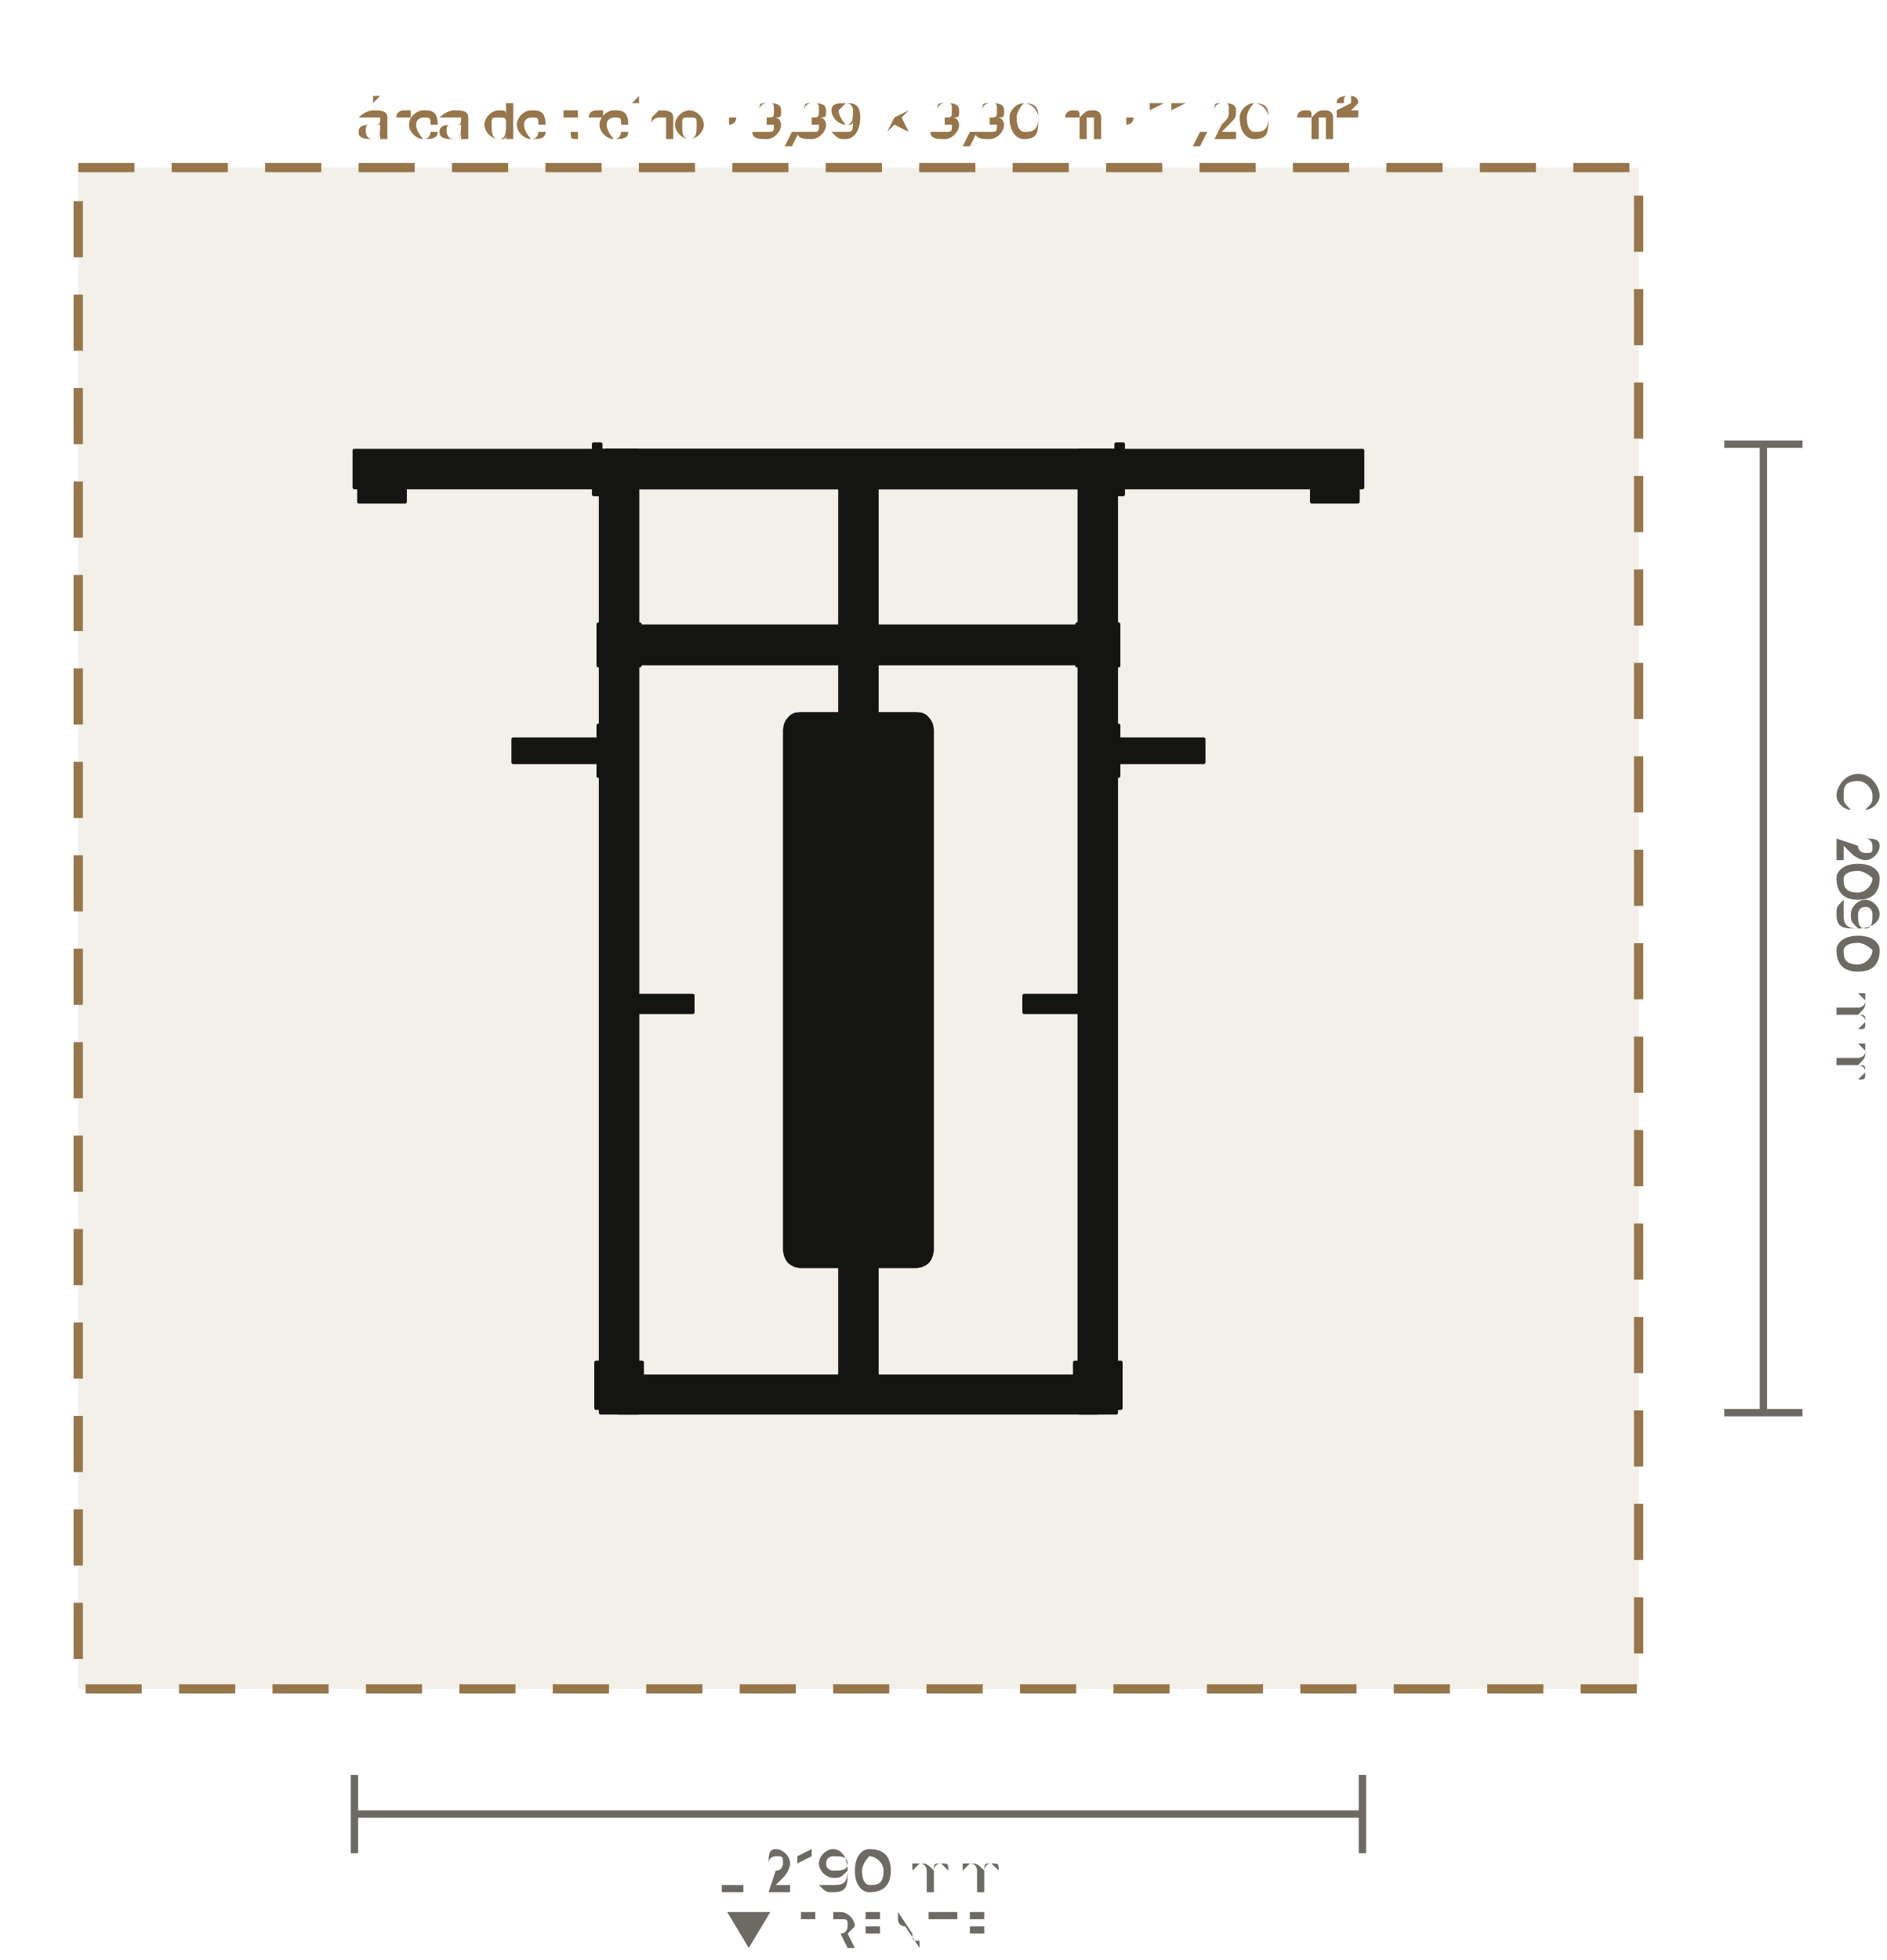
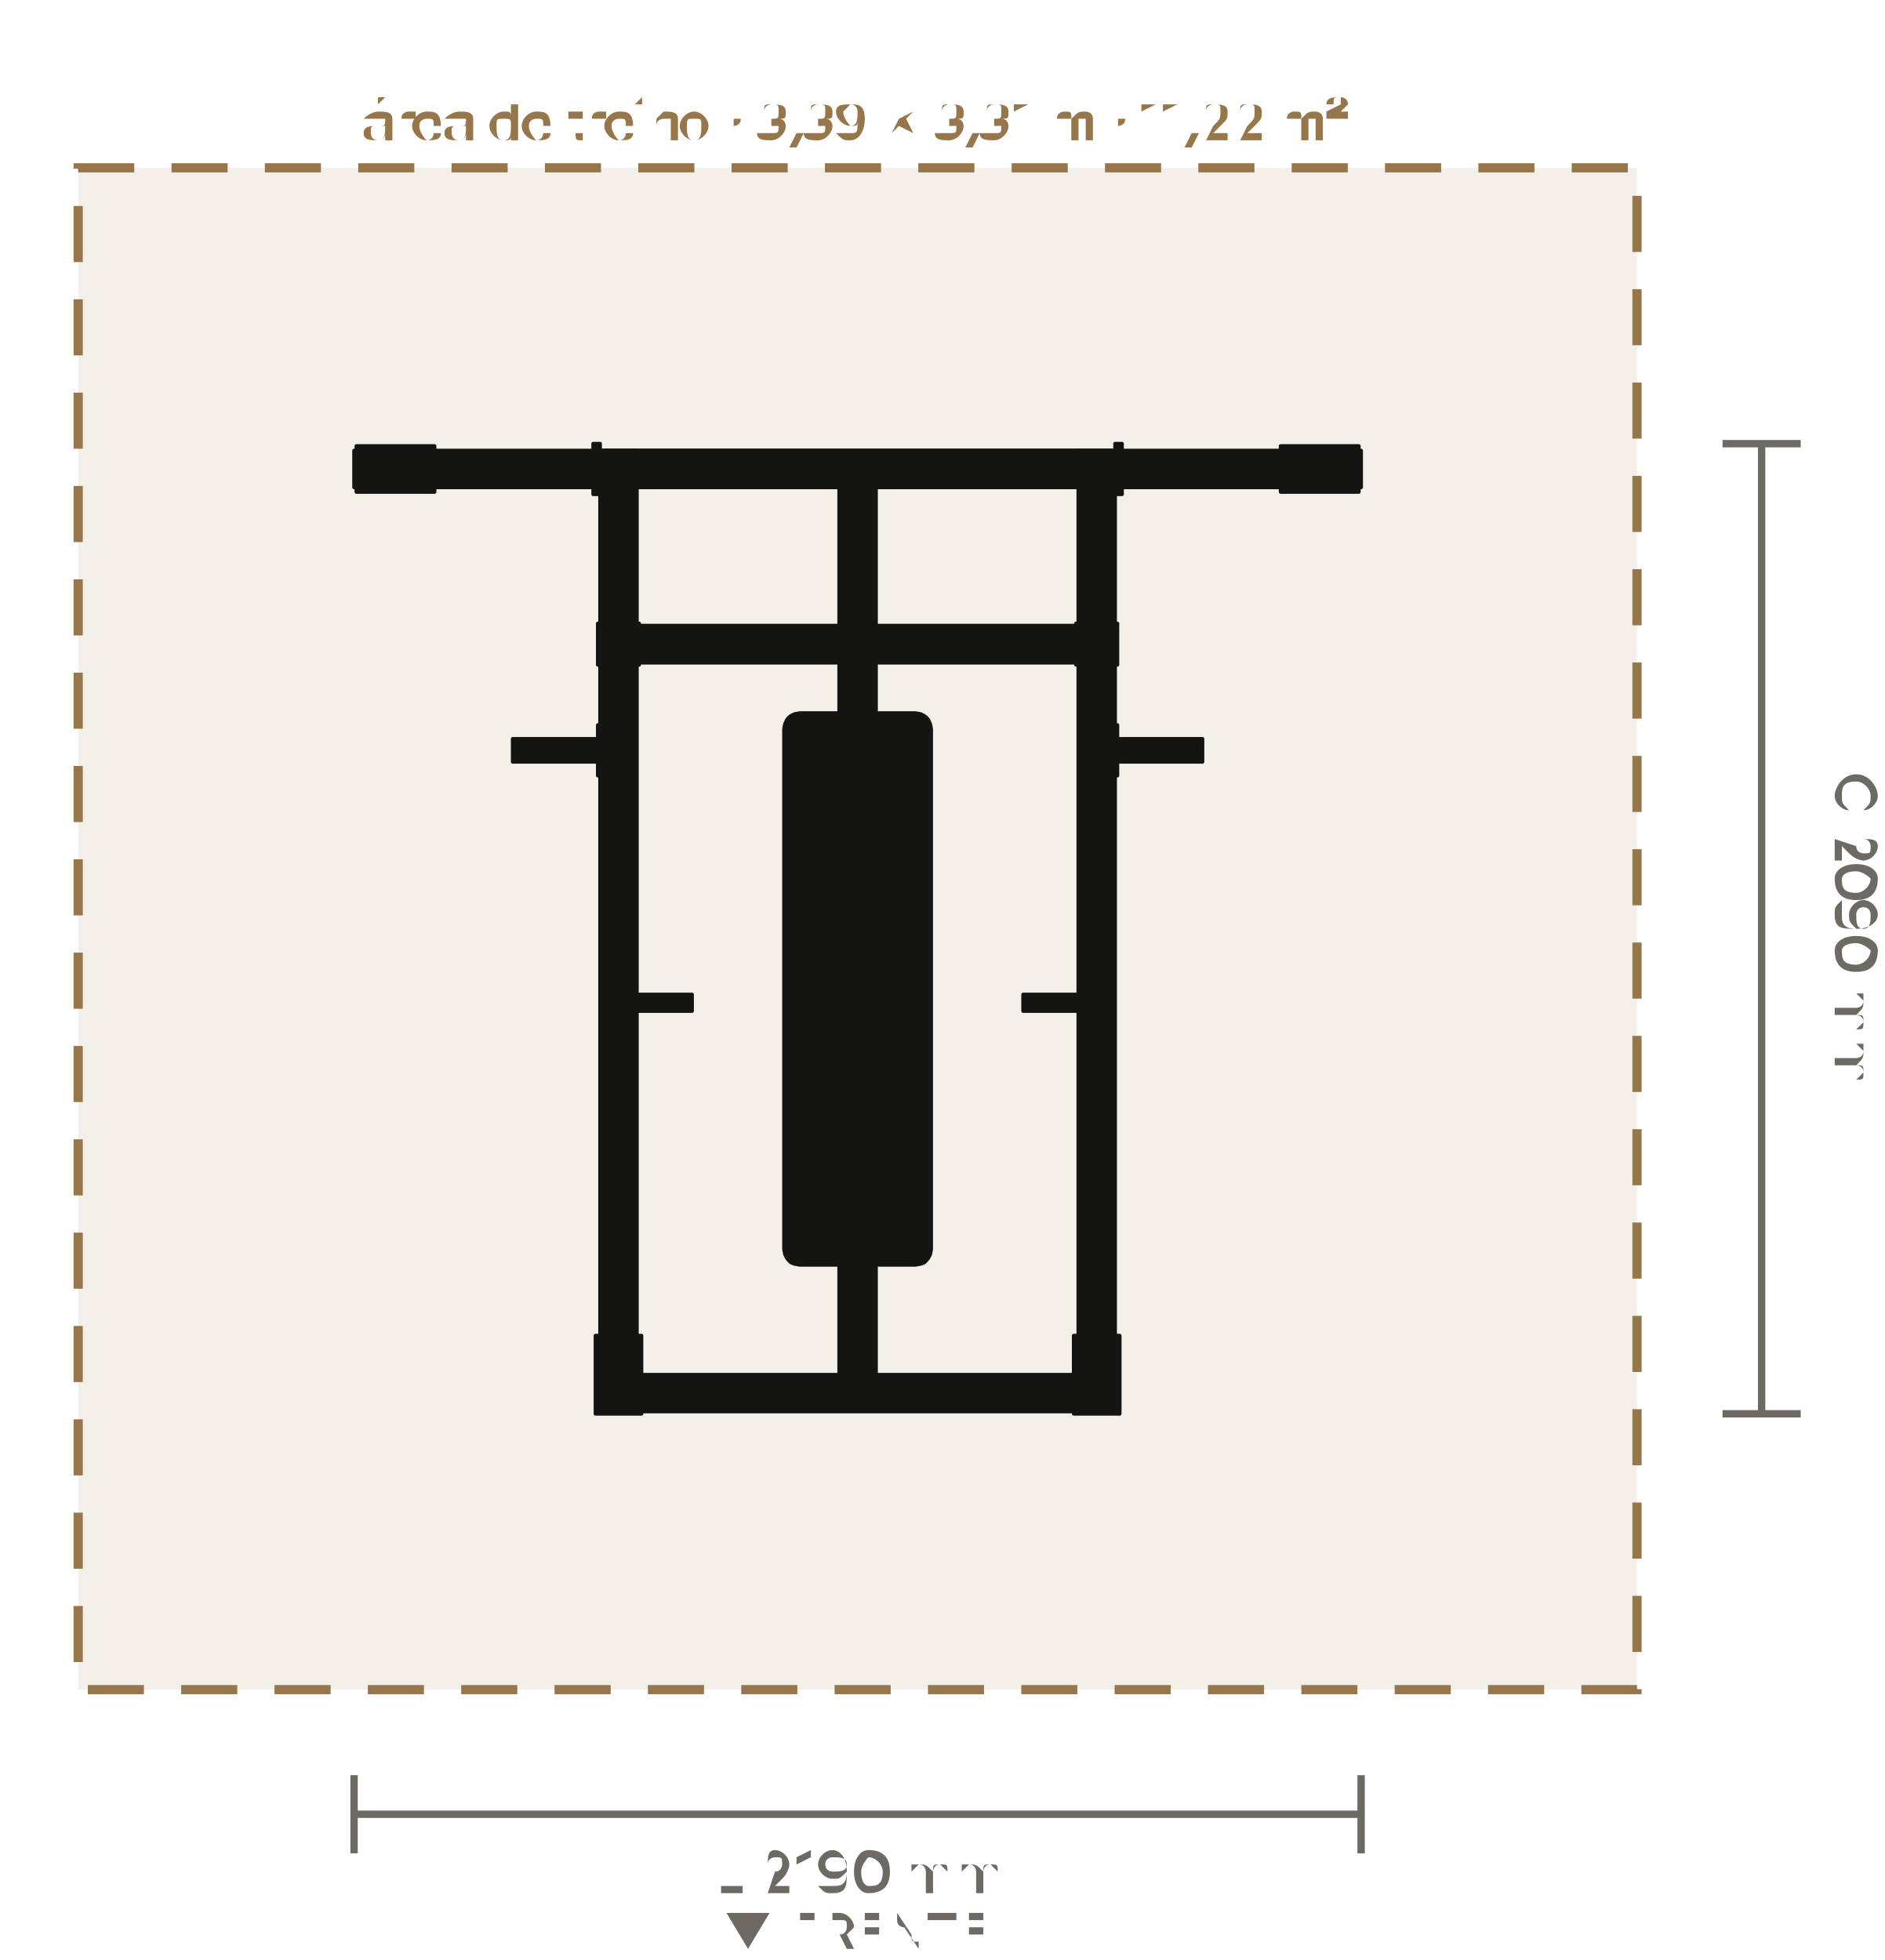
- <svg xmlns="http://www.w3.org/2000/svg" viewBox="-1.865 -2.017 4.099 4.258" role="img" aria-label="Planta do Super Fly (LD-A019): 2190 × 2105 mm, com 60 cm de área de treino em volta" data-equipment="LD-A019" data-unit="m">
-   <rect class="eq-zone" x="-1.695" y="-1.653" width="3.39" height="3.305" style="fill:#96764a;fill-opacity:.12;stroke:#96764a;stroke-width:0.02;stroke-dasharray:0.122 0.081" />
-   <text class="eq-zone-label" x="0" y="-1.714" style="font-family:Barlow,Inter,Arial,sans-serif;font-size:0.116px;fill:#96764a;text-anchor:middle">área de treino · 3,39 × 3,30 m · 11,20 m²</text>
+ <svg xmlns="http://www.w3.org/2000/svg" viewBox="-1.865 -2.02 4.099 4.263" role="img" aria-label="Planta do Super Fly (LD-A019): 2190 × 2110 mm, com 60 cm de área de treino em volta" data-equipment="LD-A019" data-unit="m">
+   <rect class="eq-zone" x="-1.695" y="-1.655" width="3.39" height="3.31" style="fill:#96764a;fill-opacity:.12;stroke:#96764a;stroke-width:0.02;stroke-dasharray:0.122 0.081" />
+   <text class="eq-zone-label" x="0" y="-1.716" style="font-family:Barlow,Inter,Arial,sans-serif;font-size:0.116px;fill:#96764a;text-anchor:middle">área de treino · 3,39 × 3,31 m · 11,22 m²</text>
  <g class="eq-parts">
-     <polygon class="eq-part" points="-0.56,-1.038 -0.48,-1.038 -0.48,1.052 -0.56,1.052" style="fill:#141413;stroke:#141413;stroke-width:0.008;stroke-linejoin:round" />
-     <polygon class="eq-part" points="-1.085,-1.028 -0.985,-1.028 -0.985,-0.927 -1.085,-0.927" style="fill:#141413;stroke:#141413;stroke-width:0.008;stroke-linejoin:round" />
-     <polygon class="eq-part" points="-0.57,0.943 -0.47,0.943 -0.47,1.042 -0.57,1.042" style="fill:#141413;stroke:#141413;stroke-width:0.008;stroke-linejoin:round" />
-     <polygon class="eq-part" points="0.48,-1.038 0.56,-1.038 0.56,1.052 0.48,1.052" style="fill:#141413;stroke:#141413;stroke-width:0.008;stroke-linejoin:round" />
-     <polygon class="eq-part" points="0.985,-1.028 1.085,-1.028 1.085,-0.927 0.985,-0.927" style="fill:#141413;stroke:#141413;stroke-width:0.008;stroke-linejoin:round" />
-     <polygon class="eq-part" points="0.47,0.943 0.57,0.943 0.57,1.042 0.47,1.042" style="fill:#141413;stroke:#141413;stroke-width:0.008;stroke-linejoin:round" />
-     <polygon class="eq-part" points="-1.095,-1.038 1.095,-1.038 1.095,-0.958 -1.095,-0.958" style="fill:#141413;stroke:#141413;stroke-width:0.008;stroke-linejoin:round" />
-     <polygon class="eq-part" points="-0.52,0.973 0.52,0.973 0.52,1.052 -0.52,1.052" style="fill:#141413;stroke:#141413;stroke-width:0.008;stroke-linejoin:round" />
-     <polygon class="eq-part" points="-0.04,-0.998 0.04,-0.998 0.04,1.012 -0.04,1.012" style="fill:#141413;stroke:#141413;stroke-width:0.008;stroke-linejoin:round" />
-     <polygon class="eq-part" points="-0.16,-0.432 -0.158,-0.443 -0.154,-0.451 -0.15,-0.456 -0.145,-0.461 -0.137,-0.465 -0.126,-0.466 0.126,-0.466 0.137,-0.465 0.145,-0.461 0.15,-0.456 0.154,-0.451 0.158,-0.443 0.16,-0.432 0.16,0.7 0.158,0.71 0.154,0.719 0.15,0.724 0.145,0.728 0.137,0.732 0.126,0.734 -0.126,0.734 -0.137,0.732 -0.145,0.728 -0.15,0.724 -0.154,0.719 -0.158,0.71 -0.16,0.7" style="fill:#141413;stroke:#141413;stroke-width:0.008;stroke-linejoin:round" />
-     <polygon class="eq-part" points="-0.03,-0.416 0.03,-0.416 0.03,0.684 -0.03,0.684" style="fill:#141413;stroke:#141413;stroke-width:0.008;stroke-linejoin:round" />
-     <polygon class="eq-part" points="-0.035,0.511 -0.035,0.508 -0.033,0.505 -0.032,0.502 -0.029,0.5 -0.026,0.499 -0.023,0.499 0.023,0.499 0.026,0.499 0.029,0.5 0.032,0.502 0.033,0.505 0.035,0.508 0.035,0.511 0.035,0.557 0.035,0.56 0.033,0.563 0.032,0.565 0.029,0.567 0.026,0.568 0.023,0.569 -0.023,0.569 -0.026,0.568 -0.029,0.567 -0.032,0.565 -0.033,0.563 -0.035,0.56 -0.035,0.557" style="fill:#141413;stroke:#141413;stroke-width:0.008;stroke-linejoin:round" />
-     <polygon class="eq-part" points="-0.035,-0.289 -0.035,-0.292 -0.033,-0.295 -0.032,-0.298 -0.029,-0.3 -0.026,-0.301 -0.023,-0.301 0.023,-0.301 0.026,-0.301 0.029,-0.3 0.032,-0.298 0.033,-0.295 0.035,-0.292 0.035,-0.289 0.035,-0.243 0.035,-0.24 0.033,-0.237 0.032,-0.235 0.029,-0.233 0.026,-0.232 0.023,-0.231 -0.023,-0.231 -0.026,-0.232 -0.029,-0.233 -0.032,-0.235 -0.033,-0.237 -0.035,-0.24 -0.035,-0.243" style="fill:#141413;stroke:#141413;stroke-width:0.008;stroke-linejoin:round" />
-     <polygon class="eq-part" points="0.475,-0.661 0.565,-0.661 0.565,-0.571 0.475,-0.571" style="fill:#141413;stroke:#141413;stroke-width:0.008;stroke-linejoin:round" />
-     <polygon class="eq-part" points="0.49,-0.63 0.492,-0.634 0.496,-0.637 0.502,-0.639 0.538,-0.639 0.544,-0.637 0.548,-0.634 0.55,-0.63 0.55,0.169 0.548,0.171 0.544,0.172 0.538,0.172 0.502,0.172 0.496,0.172 0.492,0.171 0.49,0.169" style="fill:#141413;stroke:#141413;stroke-width:0.008;stroke-linejoin:round" />
-     <polygon class="eq-part" points="0.36,0.146 0.52,0.146 0.52,0.182 0.36,0.182" style="fill:#141413;stroke:#141413;stroke-width:0.008;stroke-linejoin:round" />
-     <polygon class="eq-part" points="0.55,-0.441 0.565,-0.441 0.565,-0.331 0.55,-0.331" style="fill:#141413;stroke:#141413;stroke-width:0.008;stroke-linejoin:round" />
-     <polygon class="eq-part" points="0.565,-0.411 0.75,-0.411 0.75,-0.361 0.565,-0.361" style="fill:#141413;stroke:#141413;stroke-width:0.008;stroke-linejoin:round" />
-     <polygon class="eq-part" points="-0.565,-0.661 -0.475,-0.661 -0.475,-0.571 -0.565,-0.571" style="fill:#141413;stroke:#141413;stroke-width:0.008;stroke-linejoin:round" />
-     <polygon class="eq-part" points="-0.55,-0.63 -0.548,-0.634 -0.544,-0.637 -0.538,-0.639 -0.502,-0.639 -0.496,-0.637 -0.492,-0.634 -0.49,-0.63 -0.49,0.169 -0.492,0.171 -0.496,0.172 -0.502,0.172 -0.538,0.172 -0.544,0.172 -0.548,0.171 -0.55,0.169" style="fill:#141413;stroke:#141413;stroke-width:0.008;stroke-linejoin:round" />
-     <polygon class="eq-part" points="-0.52,0.146 -0.36,0.146 -0.36,0.182 -0.52,0.182" style="fill:#141413;stroke:#141413;stroke-width:0.008;stroke-linejoin:round" />
-     <polygon class="eq-part" points="-0.565,-0.441 -0.55,-0.441 -0.55,-0.331 -0.565,-0.331" style="fill:#141413;stroke:#141413;stroke-width:0.008;stroke-linejoin:round" />
-     <polygon class="eq-part" points="-0.75,-0.411 -0.565,-0.411 -0.565,-0.361 -0.75,-0.361" style="fill:#141413;stroke:#141413;stroke-width:0.008;stroke-linejoin:round" />
-     <polygon class="eq-part" points="-0.485,-0.644 -0.483,-0.65 -0.479,-0.655 -0.473,-0.656 0.473,-0.656 0.479,-0.655 0.483,-0.65 0.485,-0.644 0.485,-0.588 0.483,-0.582 0.479,-0.578 0.473,-0.576 -0.473,-0.576 -0.479,-0.578 -0.483,-0.582 -0.485,-0.588" style="fill:#141413;stroke:#141413;stroke-width:0.008;stroke-linejoin:round" />
-     <polygon class="eq-part" points="0.445,-0.639 0.49,-0.639 0.49,-0.594 0.445,-0.594" style="fill:#141413;stroke:#141413;stroke-width:0.008;stroke-linejoin:round" />
-     <polygon class="eq-part" points="-0.49,-0.639 -0.445,-0.639 -0.445,-0.594 -0.49,-0.594" style="fill:#141413;stroke:#141413;stroke-width:0.008;stroke-linejoin:round" />
-     <polygon class="eq-part" points="-0.52,-0.656 0.52,-0.656 0.52,-0.576 -0.52,-0.576" style="fill:#141413;stroke:#141413;stroke-width:0.008;stroke-linejoin:round" />
-     <polygon class="eq-part" points="-0.56,-1.026 -0.558,-1.032 -0.554,-1.036 -0.548,-1.038 0.548,-1.038 0.554,-1.036 0.558,-1.032 0.56,-1.026 0.56,-0.97 0.558,-0.964 0.554,-0.959 0.548,-0.958 -0.548,-0.958 -0.554,-0.959 -0.558,-0.964 -0.56,-0.97" style="fill:#141413;stroke:#141413;stroke-width:0.008;stroke-linejoin:round" />
-     <polygon class="eq-part" points="0.495,-1.008 0.495,-1.011 0.497,-1.013 0.498,-1.015 0.501,-1.017 0.504,-1.018 0.507,-1.018 0.533,-1.018 0.536,-1.018 0.539,-1.017 0.541,-1.015 0.543,-1.013 0.545,-1.011 0.545,-1.008 0.545,-0.587 0.545,-0.584 0.543,-0.582 0.541,-0.58 0.539,-0.578 0.536,-0.577 0.533,-0.577 0.507,-0.577 0.504,-0.577 0.501,-0.578 0.498,-0.58 0.497,-0.582 0.495,-0.584 0.495,-0.587" style="fill:#141413;stroke:#141413;stroke-width:0.008;stroke-linejoin:round" />
-     <polygon class="eq-part" points="0.56,-1.052 0.575,-1.052 0.575,-0.943 0.56,-0.943" style="fill:#141413;stroke:#141413;stroke-width:0.008;stroke-linejoin:round" />
-     <polygon class="eq-part" points="0.575,-1.022 0.74,-1.022 0.74,-0.973 0.575,-0.973" style="fill:#141413;stroke:#141413;stroke-width:0.008;stroke-linejoin:round" />
-     <polygon class="eq-part" points="-0.545,-1.008 -0.545,-1.011 -0.543,-1.013 -0.541,-1.015 -0.539,-1.017 -0.536,-1.018 -0.533,-1.018 -0.507,-1.018 -0.504,-1.018 -0.501,-1.017 -0.498,-1.015 -0.497,-1.013 -0.495,-1.011 -0.495,-1.008 -0.495,-0.587 -0.495,-0.584 -0.497,-0.582 -0.498,-0.58 -0.501,-0.578 -0.504,-0.577 -0.507,-0.577 -0.533,-0.577 -0.536,-0.577 -0.539,-0.578 -0.541,-0.58 -0.543,-0.582 -0.545,-0.584 -0.545,-0.587" style="fill:#141413;stroke:#141413;stroke-width:0.008;stroke-linejoin:round" />
-     <polygon class="eq-part" points="-0.575,-1.052 -0.56,-1.052 -0.56,-0.943 -0.575,-0.943" style="fill:#141413;stroke:#141413;stroke-width:0.008;stroke-linejoin:round" />
-     <polygon class="eq-part" points="-0.74,-1.022 -0.575,-1.022 -0.575,-0.973 -0.74,-0.973" style="fill:#141413;stroke:#141413;stroke-width:0.008;stroke-linejoin:round" />
+     <polygon class="eq-part" points="-0.56,-1.04 -0.48,-1.04 -0.48,1.05 -0.56,1.05" style="fill:#141413;stroke:#141413;stroke-width:0.008;stroke-linejoin:round" />
+     <polygon class="eq-part" points="-1.09,-1.05 -0.92,-1.05 -0.92,-0.95 -1.09,-0.95" style="fill:#141413;stroke:#141413;stroke-width:0.008;stroke-linejoin:round" />
+     <polygon class="eq-part" points="-0.57,0.885 -0.47,0.885 -0.47,1.055 -0.57,1.055" style="fill:#141413;stroke:#141413;stroke-width:0.008;stroke-linejoin:round" />
+     <polygon class="eq-part" points="0.48,-1.04 0.56,-1.04 0.56,1.05 0.48,1.05" style="fill:#141413;stroke:#141413;stroke-width:0.008;stroke-linejoin:round" />
+     <polygon class="eq-part" points="0.92,-1.05 1.09,-1.05 1.09,-0.95 0.92,-0.95" style="fill:#141413;stroke:#141413;stroke-width:0.008;stroke-linejoin:round" />
+     <polygon class="eq-part" points="0.47,0.885 0.57,0.885 0.57,1.055 0.47,1.055" style="fill:#141413;stroke:#141413;stroke-width:0.008;stroke-linejoin:round" />
+     <polygon class="eq-part" points="-1.095,-1.04 1.095,-1.04 1.095,-0.96 -1.095,-0.96" style="fill:#141413;stroke:#141413;stroke-width:0.008;stroke-linejoin:round" />
+     <polygon class="eq-part" points="-0.52,0.97 0.52,0.97 0.52,1.05 -0.52,1.05" style="fill:#141413;stroke:#141413;stroke-width:0.008;stroke-linejoin:round" />
+     <polygon class="eq-part" points="-0.04,-1 0.04,-1 0.04,1.01 -0.04,1.01" style="fill:#141413;stroke:#141413;stroke-width:0.008;stroke-linejoin:round" />
+     <polygon class="eq-part" points="-0.16,-0.435 -0.158,-0.445 -0.154,-0.454 -0.15,-0.459 -0.145,-0.463 -0.137,-0.467 -0.126,-0.469 0.126,-0.469 0.137,-0.467 0.145,-0.463 0.15,-0.459 0.154,-0.454 0.158,-0.445 0.16,-0.435 0.16,0.697 0.158,0.708 0.154,0.716 0.15,0.721 0.145,0.726 0.137,0.729 0.126,0.731 -0.126,0.731 -0.137,0.729 -0.145,0.726 -0.15,0.721 -0.154,0.716 -0.158,0.708 -0.16,0.697" style="fill:#141413;stroke:#141413;stroke-width:0.008;stroke-linejoin:round" />
+     <polygon class="eq-part" points="-0.03,-0.419 0.03,-0.419 0.03,0.681 -0.03,0.681" style="fill:#141413;stroke:#141413;stroke-width:0.008;stroke-linejoin:round" />
+     <polygon class="eq-part" points="-0.035,0.508 -0.035,0.505 -0.033,0.502 -0.032,0.5 -0.029,0.498 -0.026,0.497 -0.023,0.496 0.023,0.496 0.026,0.497 0.029,0.498 0.032,0.5 0.033,0.502 0.035,0.505 0.035,0.508 0.035,0.554 0.035,0.557 0.033,0.56 0.032,0.563 0.029,0.565 0.026,0.566 0.023,0.566 -0.023,0.566 -0.026,0.566 -0.029,0.565 -0.032,0.563 -0.033,0.56 -0.035,0.557 -0.035,0.554" style="fill:#141413;stroke:#141413;stroke-width:0.008;stroke-linejoin:round" />
+     <polygon class="eq-part" points="-0.035,-0.292 -0.035,-0.295 -0.033,-0.298 -0.032,-0.3 -0.029,-0.302 -0.026,-0.303 -0.023,-0.304 0.023,-0.304 0.026,-0.303 0.029,-0.302 0.032,-0.3 0.033,-0.298 0.035,-0.295 0.035,-0.292 0.035,-0.246 0.035,-0.243 0.033,-0.24 0.032,-0.237 0.029,-0.235 0.026,-0.234 0.023,-0.234 -0.023,-0.234 -0.026,-0.234 -0.029,-0.235 -0.032,-0.237 -0.033,-0.24 -0.035,-0.243 -0.035,-0.246" style="fill:#141413;stroke:#141413;stroke-width:0.008;stroke-linejoin:round" />
+     <polygon class="eq-part" points="0.475,-0.664 0.565,-0.664 0.565,-0.574 0.475,-0.574" style="fill:#141413;stroke:#141413;stroke-width:0.008;stroke-linejoin:round" />
+     <polygon class="eq-part" points="0.49,-0.632 0.492,-0.637 0.496,-0.64 0.502,-0.641 0.538,-0.641 0.544,-0.64 0.548,-0.637 0.55,-0.632 0.55,0.167 0.548,0.168 0.544,0.17 0.538,0.17 0.502,0.17 0.496,0.17 0.492,0.168 0.49,0.167" style="fill:#141413;stroke:#141413;stroke-width:0.008;stroke-linejoin:round" />
+     <polygon class="eq-part" points="0.36,0.143 0.52,0.143 0.52,0.179 0.36,0.179" style="fill:#141413;stroke:#141413;stroke-width:0.008;stroke-linejoin:round" />
+     <polygon class="eq-part" points="0.55,-0.443 0.565,-0.443 0.565,-0.333 0.55,-0.333" style="fill:#141413;stroke:#141413;stroke-width:0.008;stroke-linejoin:round" />
+     <polygon class="eq-part" points="0.565,-0.413 0.75,-0.413 0.75,-0.363 0.565,-0.363" style="fill:#141413;stroke:#141413;stroke-width:0.008;stroke-linejoin:round" />
+     <polygon class="eq-part" points="-0.565,-0.664 -0.475,-0.664 -0.475,-0.574 -0.565,-0.574" style="fill:#141413;stroke:#141413;stroke-width:0.008;stroke-linejoin:round" />
+     <polygon class="eq-part" points="-0.55,-0.632 -0.548,-0.637 -0.544,-0.64 -0.538,-0.641 -0.502,-0.641 -0.496,-0.64 -0.492,-0.637 -0.49,-0.632 -0.49,0.167 -0.492,0.168 -0.496,0.17 -0.502,0.17 -0.538,0.17 -0.544,0.17 -0.548,0.168 -0.55,0.167" style="fill:#141413;stroke:#141413;stroke-width:0.008;stroke-linejoin:round" />
+     <polygon class="eq-part" points="-0.52,0.143 -0.36,0.143 -0.36,0.179 -0.52,0.179" style="fill:#141413;stroke:#141413;stroke-width:0.008;stroke-linejoin:round" />
+     <polygon class="eq-part" points="-0.565,-0.443 -0.55,-0.443 -0.55,-0.333 -0.565,-0.333" style="fill:#141413;stroke:#141413;stroke-width:0.008;stroke-linejoin:round" />
+     <polygon class="eq-part" points="-0.75,-0.413 -0.565,-0.413 -0.565,-0.363 -0.75,-0.363" style="fill:#141413;stroke:#141413;stroke-width:0.008;stroke-linejoin:round" />
+     <polygon class="eq-part" points="-0.485,-0.647 -0.483,-0.653 -0.479,-0.657 -0.473,-0.659 0.473,-0.659 0.479,-0.657 0.483,-0.653 0.485,-0.647 0.485,-0.591 0.483,-0.585 0.479,-0.58 0.473,-0.579 -0.473,-0.579 -0.479,-0.58 -0.483,-0.585 -0.485,-0.591" style="fill:#141413;stroke:#141413;stroke-width:0.008;stroke-linejoin:round" />
+     <polygon class="eq-part" points="0.445,-0.641 0.49,-0.641 0.49,-0.596 0.445,-0.596" style="fill:#141413;stroke:#141413;stroke-width:0.008;stroke-linejoin:round" />
+     <polygon class="eq-part" points="-0.49,-0.641 -0.445,-0.641 -0.445,-0.596 -0.49,-0.596" style="fill:#141413;stroke:#141413;stroke-width:0.008;stroke-linejoin:round" />
+     <polygon class="eq-part" points="-0.52,-0.659 0.52,-0.659 0.52,-0.579 -0.52,-0.579" style="fill:#141413;stroke:#141413;stroke-width:0.008;stroke-linejoin:round" />
+     <polygon class="eq-part" points="-0.56,-1.028 -0.558,-1.034 -0.554,-1.038 -0.548,-1.04 0.548,-1.04 0.554,-1.038 0.558,-1.034 0.56,-1.028 0.56,-0.972 0.558,-0.966 0.554,-0.962 0.548,-0.96 -0.548,-0.96 -0.554,-0.962 -0.558,-0.966 -0.56,-0.972" style="fill:#141413;stroke:#141413;stroke-width:0.008;stroke-linejoin:round" />
+     <polygon class="eq-part" points="0.495,-1.011 0.495,-1.013 0.497,-1.016 0.498,-1.018 0.501,-1.019 0.504,-1.02 0.507,-1.021 0.533,-1.021 0.536,-1.02 0.539,-1.019 0.541,-1.018 0.543,-1.016 0.545,-1.013 0.545,-1.011 0.545,-0.589 0.545,-0.587 0.543,-0.584 0.541,-0.582 0.539,-0.581 0.536,-0.58 0.533,-0.579 0.507,-0.579 0.504,-0.58 0.501,-0.581 0.498,-0.582 0.497,-0.584 0.495,-0.587 0.495,-0.589" style="fill:#141413;stroke:#141413;stroke-width:0.008;stroke-linejoin:round" />
+     <polygon class="eq-part" points="0.56,-1.055 0.575,-1.055 0.575,-0.945 0.56,-0.945" style="fill:#141413;stroke:#141413;stroke-width:0.008;stroke-linejoin:round" />
+     <polygon class="eq-part" points="0.575,-1.025 0.74,-1.025 0.74,-0.975 0.575,-0.975" style="fill:#141413;stroke:#141413;stroke-width:0.008;stroke-linejoin:round" />
+     <polygon class="eq-part" points="-0.545,-1.011 -0.545,-1.013 -0.543,-1.016 -0.541,-1.018 -0.539,-1.019 -0.536,-1.02 -0.533,-1.021 -0.507,-1.021 -0.504,-1.02 -0.501,-1.019 -0.498,-1.018 -0.497,-1.016 -0.495,-1.013 -0.495,-1.011 -0.495,-0.589 -0.495,-0.587 -0.497,-0.584 -0.498,-0.582 -0.501,-0.581 -0.504,-0.58 -0.507,-0.579 -0.533,-0.579 -0.536,-0.58 -0.539,-0.581 -0.541,-0.582 -0.543,-0.584 -0.545,-0.587 -0.545,-0.589" style="fill:#141413;stroke:#141413;stroke-width:0.008;stroke-linejoin:round" />
+     <polygon class="eq-part" points="-0.575,-1.055 -0.56,-1.055 -0.56,-0.945 -0.575,-0.945" style="fill:#141413;stroke:#141413;stroke-width:0.008;stroke-linejoin:round" />
+     <polygon class="eq-part" points="-0.74,-1.025 -0.575,-1.025 -0.575,-0.975 -0.74,-0.975" style="fill:#141413;stroke:#141413;stroke-width:0.008;stroke-linejoin:round" />
  </g>
-   <line class="eq-dim" x1="-1.095" y1="1.924" x2="1.095" y2="1.924" style="stroke:#6d6a63;stroke-width:0.016" />
-   <line class="eq-dim" x1="-1.095" y1="1.839" x2="-1.095" y2="2.009" style="stroke:#6d6a63;stroke-width:0.016" />
-   <line class="eq-dim" x1="1.095" y1="1.839" x2="1.095" y2="2.009" style="stroke:#6d6a63;stroke-width:0.016" />
-   <text class="eq-text" x="0" y="2.095" style="font-family:Barlow,Inter,Arial,sans-serif;font-size:0.122px;fill:#6d6a63;text-anchor:middle">L 2190 mm</text>
-   <line class="eq-dim" x1="1.966" y1="-1.052" x2="1.966" y2="1.052" style="stroke:#6d6a63;stroke-width:0.016" />
-   <line class="eq-dim" x1="1.881" y1="-1.052" x2="2.051" y2="-1.052" style="stroke:#6d6a63;stroke-width:0.016" />
-   <line class="eq-dim" x1="1.881" y1="1.052" x2="2.051" y2="1.052" style="stroke:#6d6a63;stroke-width:0.016" />
+   <line class="eq-dim" x1="-1.095" y1="1.926" x2="1.095" y2="1.926" style="stroke:#6d6a63;stroke-width:0.016" />
+   <line class="eq-dim" x1="-1.095" y1="1.841" x2="-1.095" y2="2.011" style="stroke:#6d6a63;stroke-width:0.016" />
+   <line class="eq-dim" x1="1.095" y1="1.841" x2="1.095" y2="2.011" style="stroke:#6d6a63;stroke-width:0.016" />
+   <text class="eq-text" x="0" y="2.097" style="font-family:Barlow,Inter,Arial,sans-serif;font-size:0.122px;fill:#6d6a63;text-anchor:middle">L 2190 mm</text>
+   <line class="eq-dim" x1="1.966" y1="-1.055" x2="1.966" y2="1.055" style="stroke:#6d6a63;stroke-width:0.016" />
+   <line class="eq-dim" x1="1.881" y1="-1.055" x2="2.051" y2="-1.055" style="stroke:#6d6a63;stroke-width:0.016" />
+   <line class="eq-dim" x1="1.881" y1="1.055" x2="2.051" y2="1.055" style="stroke:#6d6a63;stroke-width:0.016" />
  <text class="eq-text" x="2.125" y="0" transform="rotate(90 2.1249 0)" style="font-family:Barlow,Inter,Arial,sans-serif;font-size:0.122px;fill:#6d6a63;text-anchor:middle">C 2090 mm</text>
-   <text class="eq-text" x="0" y="2.217" style="font-family:Barlow,Inter,Arial,sans-serif;font-size:0.122px;fill:#6d6a63;text-anchor:middle;font-size:0.098px;letter-spacing:.1em">▼ FRENTE</text>
+   <text class="eq-text" x="0" y="2.219" style="font-family:Barlow,Inter,Arial,sans-serif;font-size:0.122px;fill:#6d6a63;text-anchor:middle;font-size:0.098px;letter-spacing:.1em">▼ FRENTE</text>
</svg>
